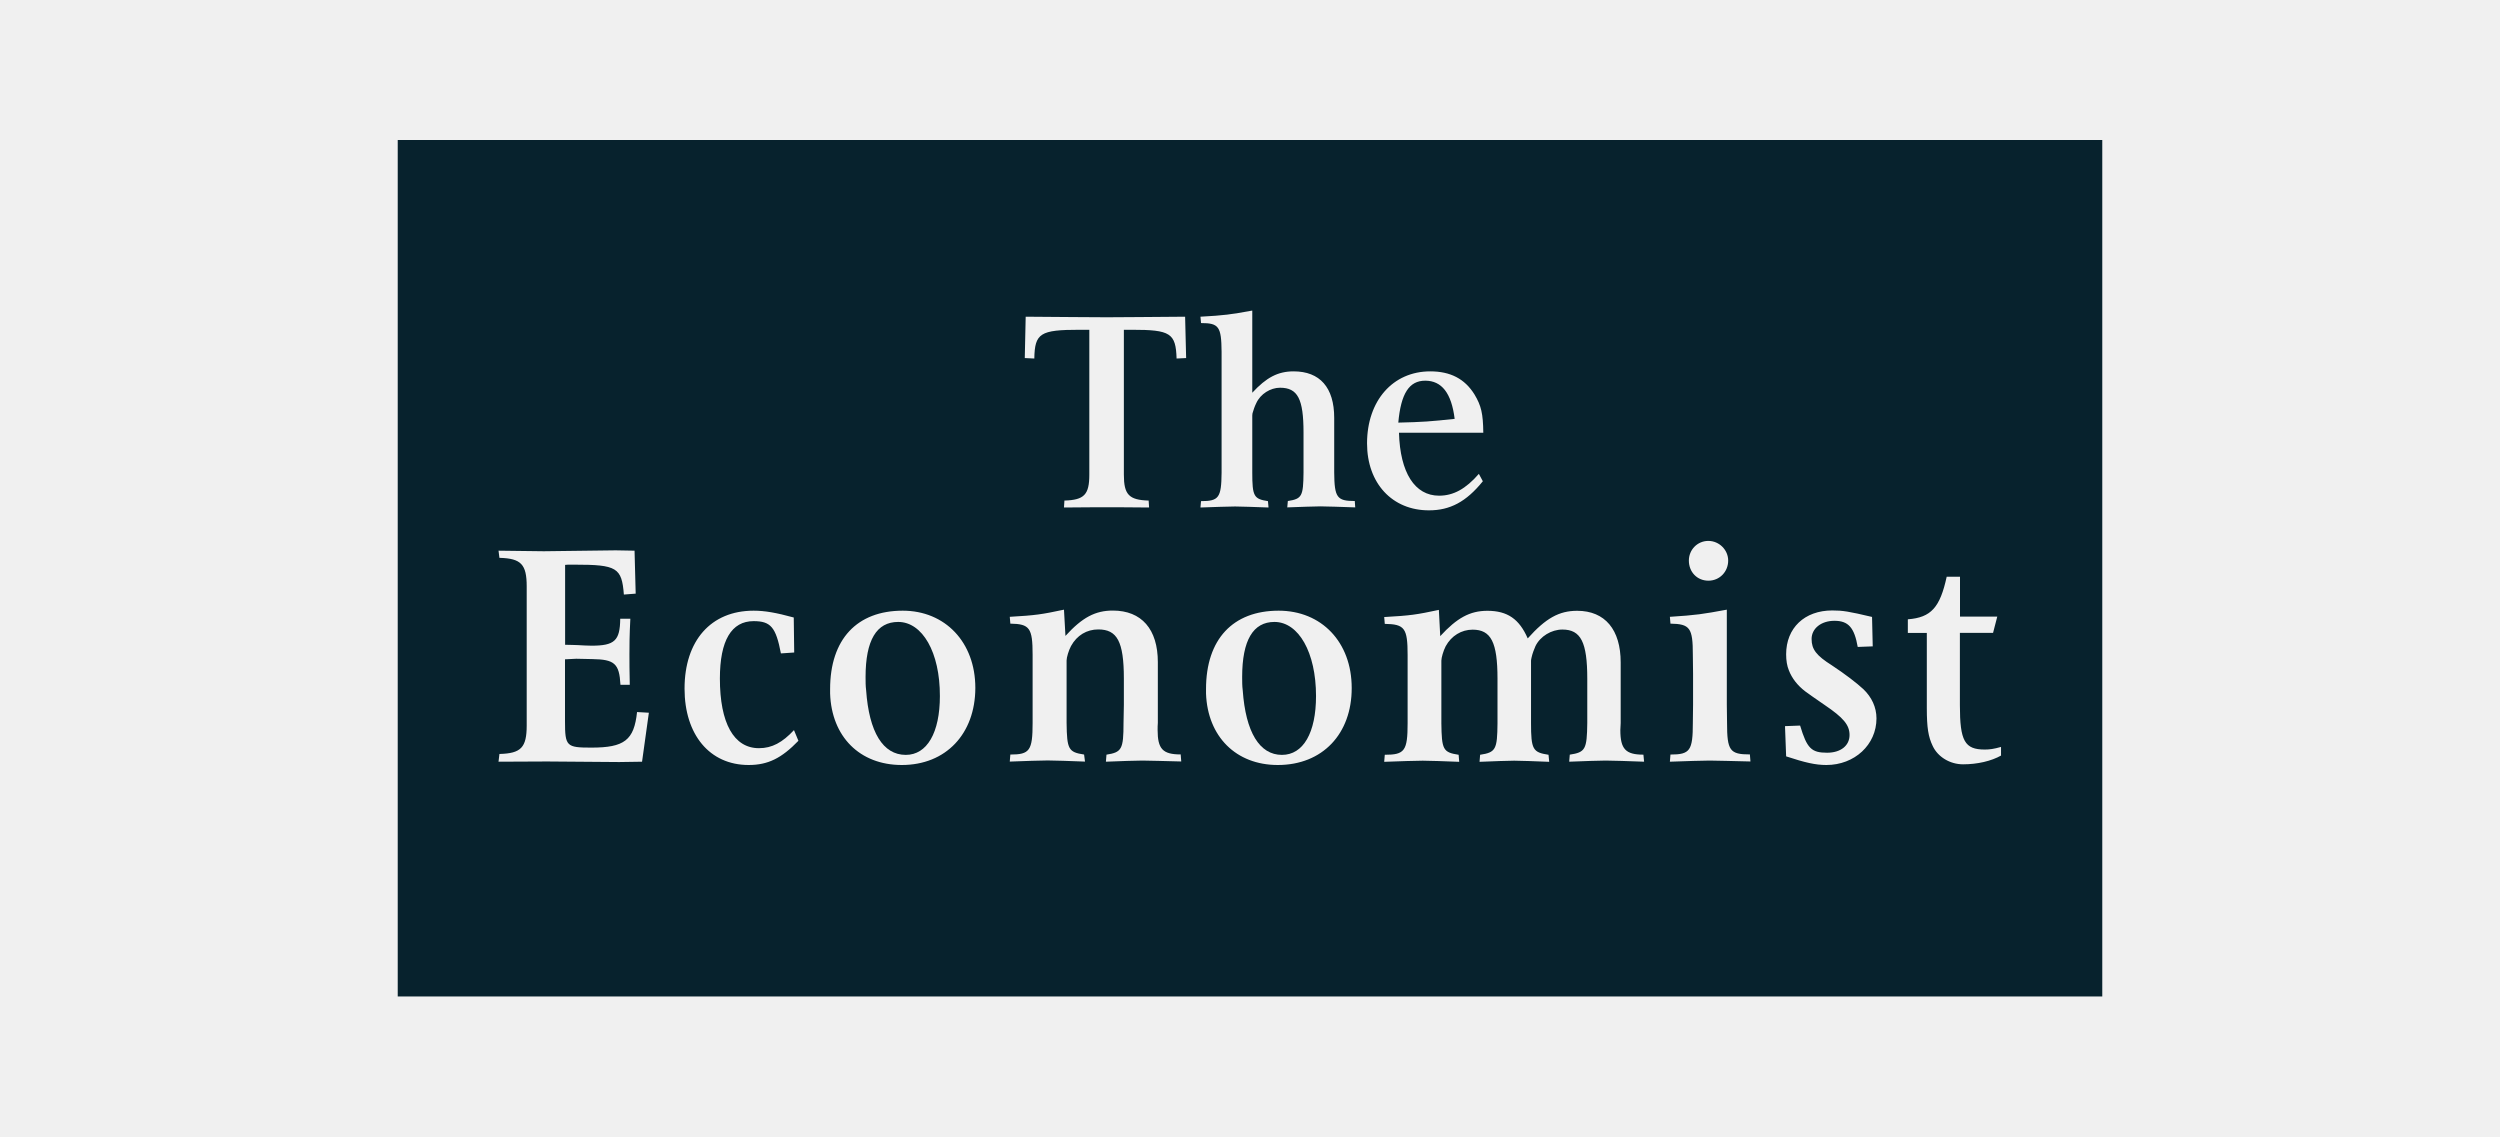
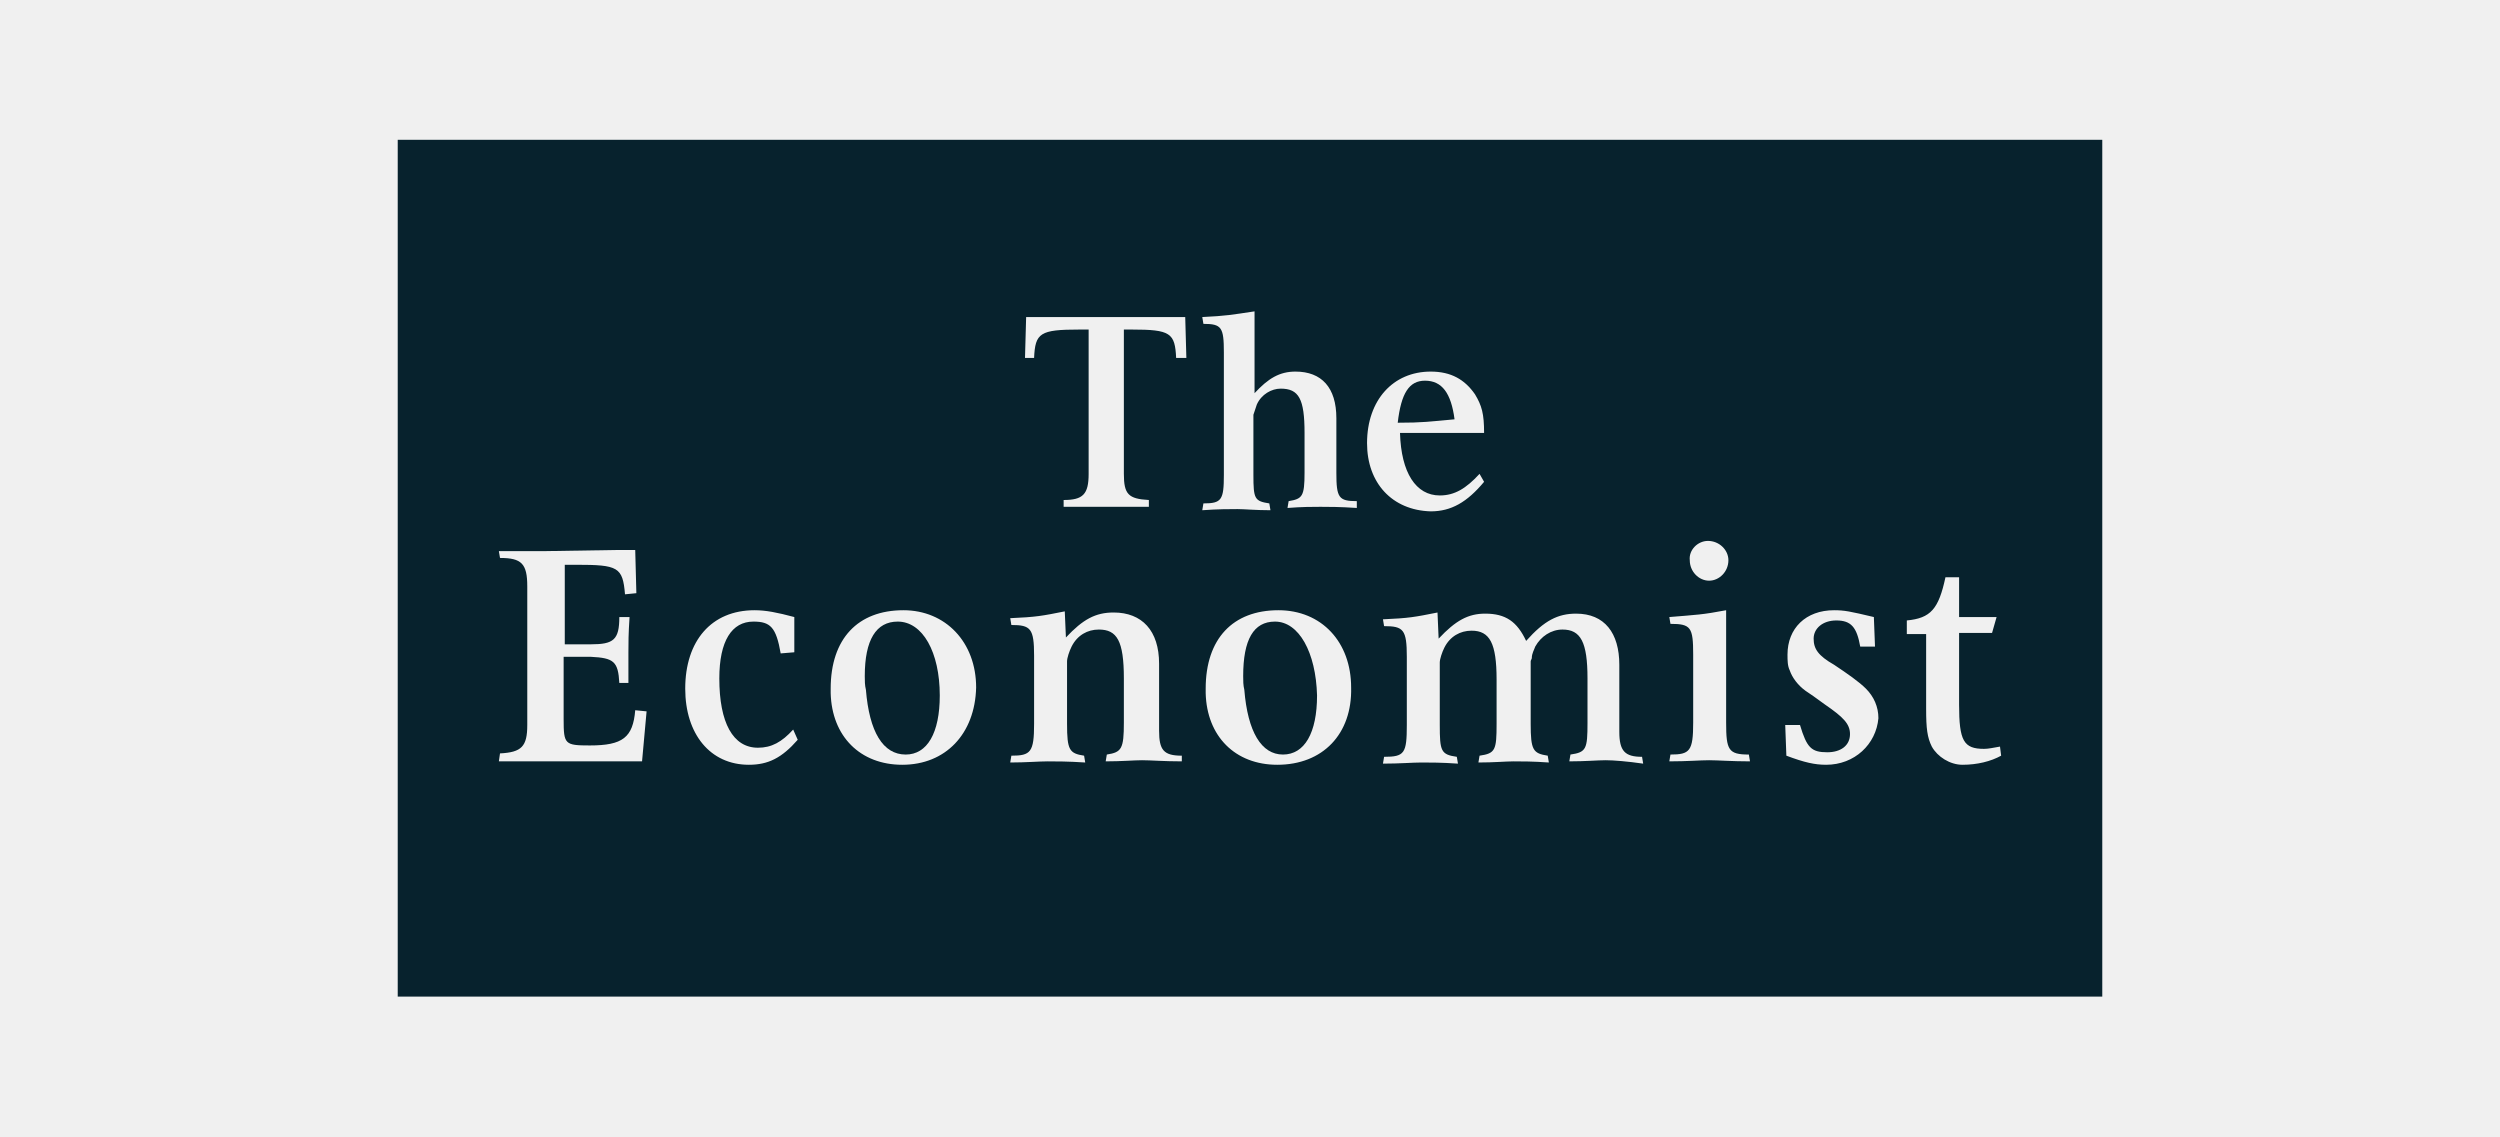
<svg xmlns="http://www.w3.org/2000/svg" version="1.1" id="Layer_1" x="0px" y="0px" viewBox="0 0 220 100" style="enable-background:new 0 0 220 100;" xml:space="preserve">
  <style type="text/css">
	.st0{fill:#07222D;}
- 	.st1{filter:url(#Adobe_OpacityMaskFilter);}
- 	.st2{fill-rule:evenodd;clip-rule:evenodd;fill:#FFFFFF;}
- 	.st3{mask:url(#mask-2_00000172419927635028950350000016990595500894708871_);fill-rule:evenodd;clip-rule:evenodd;fill:#07222D;}
- 	.st4{filter:url(#Adobe_OpacityMaskFilter_00000029739385404399819030000002563357765262548664_);}
- 	.st5{mask:url(#mask-4_00000031179769895205708410000007030728210091176124_);fill-rule:evenodd;clip-rule:evenodd;fill:#07222D;}
</style>
  <g>
    <g>
-       <path class="st0" d="M112.15,54.73c-1.87,0-2.84,1.6-2.84,4.85c0,0.39,0,0.78,0.05,1.17l0,0c0.26,3.68,1.48,5.68,3.45,5.68    c1.88,0,3-1.95,3-5.18C115.81,57.4,114.27,54.73,112.15,54.73z" />
-       <path class="st0" d="M125.42,33.5c-1.41,0-2.14,1.12-2.37,3.69c2.16-0.05,2.81-0.1,4.96-0.33    C127.73,34.59,126.87,33.5,125.42,33.5z" />
-       <path class="st0" d="M35,12.32v75.37h150V12.32H35z M150.33,47.6C150.34,47.6,150.34,47.6,150.33,47.6c0.97,0,1.75,0.8,1.75,1.73    c0,0.98-0.75,1.77-1.74,1.77c-0.99,0-1.72-0.76-1.72-1.77C148.62,48.37,149.38,47.6,150.33,47.6z M56.5,67.03l-2.01,0.03    l-6.34-0.05l-4.28,0.02l0.08-0.68h0c1.91-0.05,2.4-0.57,2.4-2.52V51.61c0-1.95-0.49-2.47-2.4-2.52l-0.08-0.63l3.99,0.05l6.32-0.08    l1.66,0.03l0.1,3.78l-1.04,0.08c-0.18-2.37-0.62-2.63-4.33-2.63h-0.58l-0.26,0.02v7.03c0.49,0,0.89,0.03,1.12,0.03    c0.4,0.03,0.8,0.04,1.2,0.05c2.04,0,2.51-0.44,2.53-2.37h0.89c-0.08,1.55-0.08,2.35-0.08,3.13c0,0.63,0,1.51,0.03,2.68H54.6    c-0.1-1.87-0.52-2.23-2.48-2.26l-1.41-0.03l-0.99,0.05v5.45c0,2.21,0.13,2.32,2.32,2.32c2.9,0,3.76-0.65,4.02-3.13l1.04,0.06    L56.5,67.03z M65.88,67.32c-3.44,0-5.64-2.68-5.64-6.72c0-4.22,2.32-6.86,6.08-6.86c0.99,0,1.99,0.18,3.53,0.6l0.04,3.08    l-1.17,0.08c-0.44-2.3-0.89-2.84-2.4-2.84c-1.95,0-2.97,1.7-2.97,5.05c0,3.92,1.22,6.13,3.44,6.13c1.15,0,2.06-0.5,3.08-1.59    l0.39,0.94C68.78,66.72,67.59,67.32,65.88,67.32z M79.36,67.32c-3.71,0-6.18-2.5-6.31-6.28v-0.4c0-4.39,2.37-6.9,6.39-6.9    c3.73,0,6.39,2.77,6.39,6.8C85.82,64.58,83.24,67.32,79.36,67.32z M100.53,66.93c-0.73,0-1.82,0.05-3.21,0.1l0.05-0.62    c1.34-0.21,1.5-0.47,1.5-2.78l0.03-1.6v-2.32c0-3.27-0.6-4.32-2.25-4.32c-1.02,0-1.88,0.52-2.4,1.46    c-0.21,0.39-0.39,1.01-0.39,1.27v5.5c0.03,2.32,0.16,2.57,1.54,2.78l0.08,0.62c-1.46-0.05-2.55-0.1-3.28-0.1    c-0.76,0-1.87,0.05-3.34,0.1l0.05-0.62c1.7,0,1.96-0.34,1.96-2.78v-6c0-2.37-0.26-2.71-1.96-2.74l-0.05-0.6    c2.27-0.13,2.8-0.21,4.77-0.63l0.13,2.31c1.48-1.63,2.63-2.23,4.17-2.23c2.53,0,3.96,1.64,3.96,4.54v5.34    c-0.02,0.2-0.02,0.41-0.02,0.62c0,1.67,0.44,2.16,2.03,2.16l0.05,0.62C102.43,66.98,101.29,66.93,100.53,66.93z M103.54,31.55    c-0.07-2.23-0.54-2.53-3.92-2.53h-0.72v12.75c0,1.76,0.45,2.23,2.18,2.28l0.04,0.61c-1.64-0.02-2.89-0.02-3.68-0.02    c-0.83,0-2.12,0-3.81,0.02l0.04-0.61c1.74-0.05,2.19-0.52,2.19-2.28V29.02h-0.85c-3.48,0-3.95,0.3-3.99,2.53l-0.84-0.04l0.08-3.64    c3.17,0.02,5.55,0.05,7.14,0.05c1.49,0,3.81-0.03,6.89-0.05l0.09,3.64L103.54,31.55z M112.45,67.32c-3.68,0-6.18-2.5-6.32-6.28    v-0.4c0-4.39,2.37-6.9,6.39-6.9c3.78,0,6.43,2.77,6.43,6.8C118.96,64.58,116.38,67.32,112.45,67.32z M116.2,44.56    c-0.66,0-1.62,0.05-2.92,0.09l0.05-0.56c1.24-0.19,1.36-0.42,1.38-2.51v-3.52c0-2.96-0.51-3.94-2.07-3.94    c-0.83,0-1.72,0.54-2.09,1.36c-0.14,0.28-0.24,0.58-0.33,0.89c-0.02,0.12-0.02,0.21-0.02,0.26v4.96c0,2.09,0.14,2.32,1.38,2.51    l0.05,0.56c-1.31-0.04-2.28-0.09-2.94-0.09c-0.68,0-1.72,0.05-3.05,0.09l0.05-0.56c1.57,0,1.79-0.3,1.81-2.51V30.95    c-0.02-2.21-0.24-2.52-1.81-2.52l-0.05-0.56c2.14-0.12,2.63-0.19,4.56-0.54v7.23c1.24-1.34,2.25-1.88,3.64-1.88    c2.3,0,3.57,1.41,3.57,4.09v4.81c0.02,2.2,0.24,2.51,1.81,2.51l0.04,0.56C117.92,44.61,116.88,44.56,116.2,44.56z M120.3,39.02    c0-3.77,2.28-6.34,5.56-6.34c1.77,0,3.04,0.65,3.9,2.04c0.59,0.99,0.75,1.67,0.77,3.36h-7.42c0.1,3.52,1.39,5.54,3.53,5.54    c1.26,0,2.34-0.59,3.5-1.92l0.35,0.65h0c-1.46,1.81-2.89,2.56-4.73,2.56C122.51,44.92,120.3,42.52,120.3,39.02z M141.3,66.93    c-0.71,0-1.78,0.05-3.21,0.1l0.05-0.62c1.38-0.21,1.51-0.47,1.54-2.78v-3.91c0-3.22-0.57-4.32-2.19-4.32    c-0.96,0-1.95,0.59-2.37,1.46c-0.13,0.31-0.26,0.62-0.34,0.99c-0.03,0.13-0.05,0.23-0.05,0.29v5.5c0,2.32,0.16,2.57,1.54,2.78    l0.06,0.62c-1.38-0.05-2.4-0.1-3.08-0.1c-0.67,0-1.69,0.05-3.05,0.1l0.05-0.62c1.38-0.21,1.51-0.47,1.53-2.78v-3.91    c0-3.22-0.57-4.32-2.19-4.32c-0.98,0-1.87,0.54-2.37,1.46c-0.21,0.41-0.38,1.01-0.38,1.27v5.5c0.03,2.32,0.14,2.57,1.52,2.78    l0.05,0.62c-1.43-0.05-2.49-0.1-3.21-0.1c-0.76,0-1.88,0.05-3.39,0.1l0.05-0.62c1.75,0,2.01-0.34,2.01-2.78v-6    c0-2.37-0.26-2.71-2.01-2.74l-0.05-0.6c2.32-0.13,2.84-0.21,4.81-0.63l0.12,2.31c1.47-1.6,2.61-2.23,4.15-2.23    c1.77,0,2.81,0.73,3.55,2.43c1.59-1.78,2.76-2.43,4.35-2.43c2.46,0,3.83,1.67,3.83,4.54v5.34c0,0.2-0.03,0.41-0.03,0.62    c0,1.67,0.47,2.16,2.03,2.16l0.06,0.62C143.18,66.98,142.03,66.93,141.3,66.93z M150.45,66.93c-0.78,0-1.92,0.05-3.5,0.1L147,66.4    c1.72,0,1.97-0.34,1.97-2.78l0.02-1.6v-2.73l-0.02-1.67c0-2.37-0.25-2.71-1.97-2.74l-0.05-0.6c2.35-0.15,2.9-0.24,5.01-0.63h0    v8.36l0.02,1.6c0,2.44,0.24,2.78,2.01,2.78l0.05,0.62C152.42,66.98,151.25,66.93,150.45,66.93z M160.72,67.32    c-0.96,0-1.87-0.21-3.54-0.76v0l-0.1-2.66l1.33-0.05c0.6,2,0.99,2.39,2.37,2.39c1.2,0,1.98-0.62,1.98-1.56    c0-0.89-0.55-1.53-2.19-2.64c-0.83-0.57-1.4-0.97-1.71-1.2c-0.68-0.52-1.17-1.15-1.44-1.85c-0.16-0.39-0.24-0.86-0.24-1.41    c0-2.32,1.62-3.86,4.06-3.86c0.91,0,1.43,0.08,3.5,0.57l0.06,2.59l-1.32,0.05c-0.3-1.7-0.82-2.3-2.05-2.3    c-1.17,0-2.01,0.68-2.01,1.6c0,0.91,0.42,1.46,1.77,2.31c1.22,0.81,2.16,1.53,2.79,2.11c0.73,0.7,1.15,1.59,1.15,2.57    C165.13,65.54,163.2,67.32,160.72,67.32z M176.11,66.48c-0.88,0.5-2.11,0.78-3.36,0.78c-1.15,0-2.22-0.65-2.67-1.61    c-0.39-0.81-0.52-1.61-0.52-3.34V55.7h-1.67v-1.2c2.05-0.16,2.83-1.04,3.42-3.75h1.17v3.51h3.28l-0.37,1.43h-2.92v6.36    c0,3.16,0.42,3.91,2.19,3.91c0.42,0,0.8-0.05,1.43-0.23V66.48z" />
-       <path class="st0" d="M79.04,54.73c-1.9,0-2.87,1.6-2.87,4.85c0,0.39,0,0.78,0.05,1.17v0c0.26,3.68,1.48,5.68,3.49,5.68    c1.87,0,3-1.95,3-5.18C82.72,57.4,81.17,54.73,79.04,54.73z" />
+       <path class="st0" d="M112.2,54.7c-1.9,0-2.8,1.6-2.8,4.8c0,0.4,0,0.8,0.1,1.2l0,0c0.3,3.7,1.5,5.7,3.4,5.7c1.9,0,3-1.9,3-5.2    C115.8,57.4,114.3,54.7,112.2,54.7z" />
+       <path class="st0" d="M125.4,33.5c-1.4,0-2.1,1.1-2.4,3.7c2.2,0,2.8-0.1,5-0.3C127.7,34.6,126.9,33.5,125.4,33.5z" />
+       <path class="st0" d="M35,12.3v75.4h150V12.3H35z M150.3,47.6C150.3,47.6,150.3,47.6,150.3,47.6c1,0,1.8,0.8,1.8,1.7    c0,1-0.8,1.8-1.7,1.8s-1.7-0.8-1.7-1.8C148.6,48.4,149.4,47.6,150.3,47.6z M56.5,67l-2,0L48.2,67l-4.3,0l0.1-0.7l0,0    c1.9-0.1,2.4-0.6,2.4-2.5V51.6c0-2-0.5-2.5-2.4-2.5l-0.1-0.6l4,0l6.3-0.1l1.7,0l0.1,3.8l-1,0.1c-0.2-2.4-0.6-2.6-4.3-2.6H50    l-0.3,0v7c0.5,0,0.9,0,1.1,0c0.4,0,0.8,0,1.2,0c2,0,2.5-0.4,2.5-2.4h0.9c-0.1,1.5-0.1,2.3-0.1,3.1c0,0.6,0,1.5,0,2.7h-0.8    c-0.1-1.9-0.5-2.2-2.5-2.3l-1.4,0l-1,0v5.5c0,2.2,0.1,2.3,2.3,2.3c2.9,0,3.8-0.7,4-3.1l1,0.1L56.5,67z M65.9,67.3    c-3.4,0-5.6-2.7-5.6-6.7c0-4.2,2.3-6.9,6.1-6.9c1,0,2,0.2,3.5,0.6l0,3.1l-1.2,0.1c-0.4-2.3-0.9-2.8-2.4-2.8c-1.9,0-3,1.7-3,5    c0,3.9,1.2,6.1,3.4,6.1c1.2,0,2.1-0.5,3.1-1.6l0.4,0.9C68.8,66.7,67.6,67.3,65.9,67.3z M79.4,67.3c-3.7,0-6.2-2.5-6.3-6.3v-0.4    c0-4.4,2.4-6.9,6.4-6.9c3.7,0,6.4,2.8,6.4,6.8C85.8,64.6,83.2,67.3,79.4,67.3z M100.5,66.9c-0.7,0-1.8,0.1-3.2,0.1l0.1-0.6    c1.3-0.2,1.5-0.5,1.5-2.8l0-1.6v-2.3c0-3.3-0.6-4.3-2.2-4.3c-1,0-1.9,0.5-2.4,1.5c-0.2,0.4-0.4,1-0.4,1.3v5.5    c0,2.3,0.2,2.6,1.5,2.8l0.1,0.6c-1.5-0.1-2.6-0.1-3.3-0.1c-0.8,0-1.9,0.1-3.3,0.1l0.1-0.6c1.7,0,2-0.3,2-2.8v-6    c0-2.4-0.3-2.7-2-2.7l-0.1-0.6c2.3-0.1,2.8-0.2,4.8-0.6l0.1,2.3c1.5-1.6,2.6-2.2,4.2-2.2c2.5,0,4,1.6,4,4.5v5.3c0,0.2,0,0.4,0,0.6    c0,1.7,0.4,2.2,2,2.2L104,67C102.4,67,101.3,66.9,100.5,66.9z M103.5,31.5c-0.1-2.2-0.5-2.5-3.9-2.5h-0.7v12.7    c0,1.8,0.4,2.2,2.2,2.3l0,0.6c-1.6,0-2.9,0-3.7,0c-0.8,0-2.1,0-3.8,0l0-0.6c1.7,0,2.2-0.5,2.2-2.3V29H95c-3.5,0-3.9,0.3-4,2.5    l-0.8,0l0.1-3.6c3.2,0,5.6,0,7.1,0c1.5,0,3.8,0,6.9,0l0.1,3.6L103.5,31.5z M112.4,67.3c-3.7,0-6.2-2.5-6.3-6.3v-0.4    c0-4.4,2.4-6.9,6.4-6.9c3.8,0,6.4,2.8,6.4,6.8C119,64.6,116.4,67.3,112.4,67.3z M116.2,44.6c-0.7,0-1.6,0-2.9,0.1l0.1-0.6    c1.2-0.2,1.4-0.4,1.4-2.5v-3.5c0-3-0.5-3.9-2.1-3.9c-0.8,0-1.7,0.5-2.1,1.4c-0.1,0.3-0.2,0.6-0.3,0.9c0,0.1,0,0.2,0,0.3v5    c0,2.1,0.1,2.3,1.4,2.5l0.1,0.6c-1.3,0-2.3-0.1-2.9-0.1c-0.7,0-1.7,0-3.1,0.1l0.1-0.6c1.6,0,1.8-0.3,1.8-2.5V31    c0-2.2-0.2-2.5-1.8-2.5l-0.1-0.6c2.1-0.1,2.6-0.2,4.6-0.5v7.2c1.2-1.3,2.2-1.9,3.6-1.9c2.3,0,3.6,1.4,3.6,4.1v4.8    c0,2.2,0.2,2.5,1.8,2.5l0,0.6C117.9,44.6,116.9,44.6,116.2,44.6z M120.3,39c0-3.8,2.3-6.3,5.6-6.3c1.8,0,3,0.7,3.9,2    c0.6,1,0.8,1.7,0.8,3.4h-7.4c0.1,3.5,1.4,5.5,3.5,5.5c1.3,0,2.3-0.6,3.5-1.9l0.4,0.7l0,0c-1.5,1.8-2.9,2.6-4.7,2.6    C122.5,44.9,120.3,42.5,120.3,39z M141.3,66.9c-0.7,0-1.8,0.1-3.2,0.1l0.1-0.6c1.4-0.2,1.5-0.5,1.5-2.8v-3.9    c0-3.2-0.6-4.3-2.2-4.3c-1,0-1.9,0.6-2.4,1.5c-0.1,0.3-0.3,0.6-0.3,1c0,0.1-0.1,0.2-0.1,0.3v5.5c0,2.3,0.2,2.6,1.5,2.8l0.1,0.6    c-1.4-0.1-2.4-0.1-3.1-0.1c-0.7,0-1.7,0.1-3.1,0.1l0.1-0.6c1.4-0.2,1.5-0.5,1.5-2.8v-3.9c0-3.2-0.6-4.3-2.2-4.3    c-1,0-1.9,0.5-2.4,1.5c-0.2,0.4-0.4,1-0.4,1.3v5.5c0,2.3,0.1,2.6,1.5,2.8l0.1,0.6c-1.4-0.1-2.5-0.1-3.2-0.1    c-0.8,0-1.9,0.1-3.4,0.1l0.1-0.6c1.8,0,2-0.3,2-2.8v-6c0-2.4-0.3-2.7-2-2.7l-0.1-0.6c2.3-0.1,2.8-0.2,4.8-0.6l0.1,2.3    c1.5-1.6,2.6-2.2,4.1-2.2c1.8,0,2.8,0.7,3.6,2.4c1.6-1.8,2.8-2.4,4.4-2.4c2.5,0,3.8,1.7,3.8,4.5v5.3c0,0.2,0,0.4,0,0.6    c0,1.7,0.5,2.2,2,2.2l0.1,0.6C143.2,67,142,66.9,141.3,66.9z M150.4,66.9c-0.8,0-1.9,0.1-3.5,0.1l0.1-0.6c1.7,0,2-0.3,2-2.8l0-1.6    v-2.7l0-1.7c0-2.4-0.2-2.7-2-2.7l-0.1-0.6c2.4-0.2,2.9-0.2,5-0.6l0,0V62l0,1.6c0,2.4,0.2,2.8,2,2.8L154,67    C152.4,67,151.2,66.9,150.4,66.9z M160.7,67.3c-1,0-1.9-0.2-3.5-0.8l0,0l-0.1-2.7l1.3,0c0.6,2,1,2.4,2.4,2.4c1.2,0,2-0.6,2-1.6    c0-0.9-0.6-1.5-2.2-2.6c-0.8-0.6-1.4-1-1.7-1.2c-0.7-0.5-1.2-1.2-1.4-1.8c-0.2-0.4-0.2-0.9-0.2-1.4c0-2.3,1.6-3.9,4.1-3.9    c0.9,0,1.4,0.1,3.5,0.6l0.1,2.6l-1.3,0c-0.3-1.7-0.8-2.3-2.1-2.3c-1.2,0-2,0.7-2,1.6c0,0.9,0.4,1.5,1.8,2.3    c1.2,0.8,2.2,1.5,2.8,2.1c0.7,0.7,1.1,1.6,1.1,2.6C165.1,65.5,163.2,67.3,160.7,67.3z M176.1,66.5c-0.9,0.5-2.1,0.8-3.4,0.8    c-1.1,0-2.2-0.7-2.7-1.6c-0.4-0.8-0.5-1.6-0.5-3.3v-6.6h-1.7v-1.2c2.1-0.2,2.8-1,3.4-3.8h1.2v3.5h3.3l-0.4,1.4h-2.9V62    c0,3.2,0.4,3.9,2.2,3.9c0.4,0,0.8-0.1,1.4-0.2L176.1,66.5L176.1,66.5z" />
+       <path class="st0" d="M79,54.7c-1.9,0-2.9,1.6-2.9,4.8c0,0.4,0,0.8,0.1,1.2l0,0c0.3,3.7,1.5,5.7,3.5,5.7c1.9,0,3-1.9,3-5.2    C82.7,57.4,81.2,54.7,79,54.7z" />
    </g>
  </g>
</svg>
